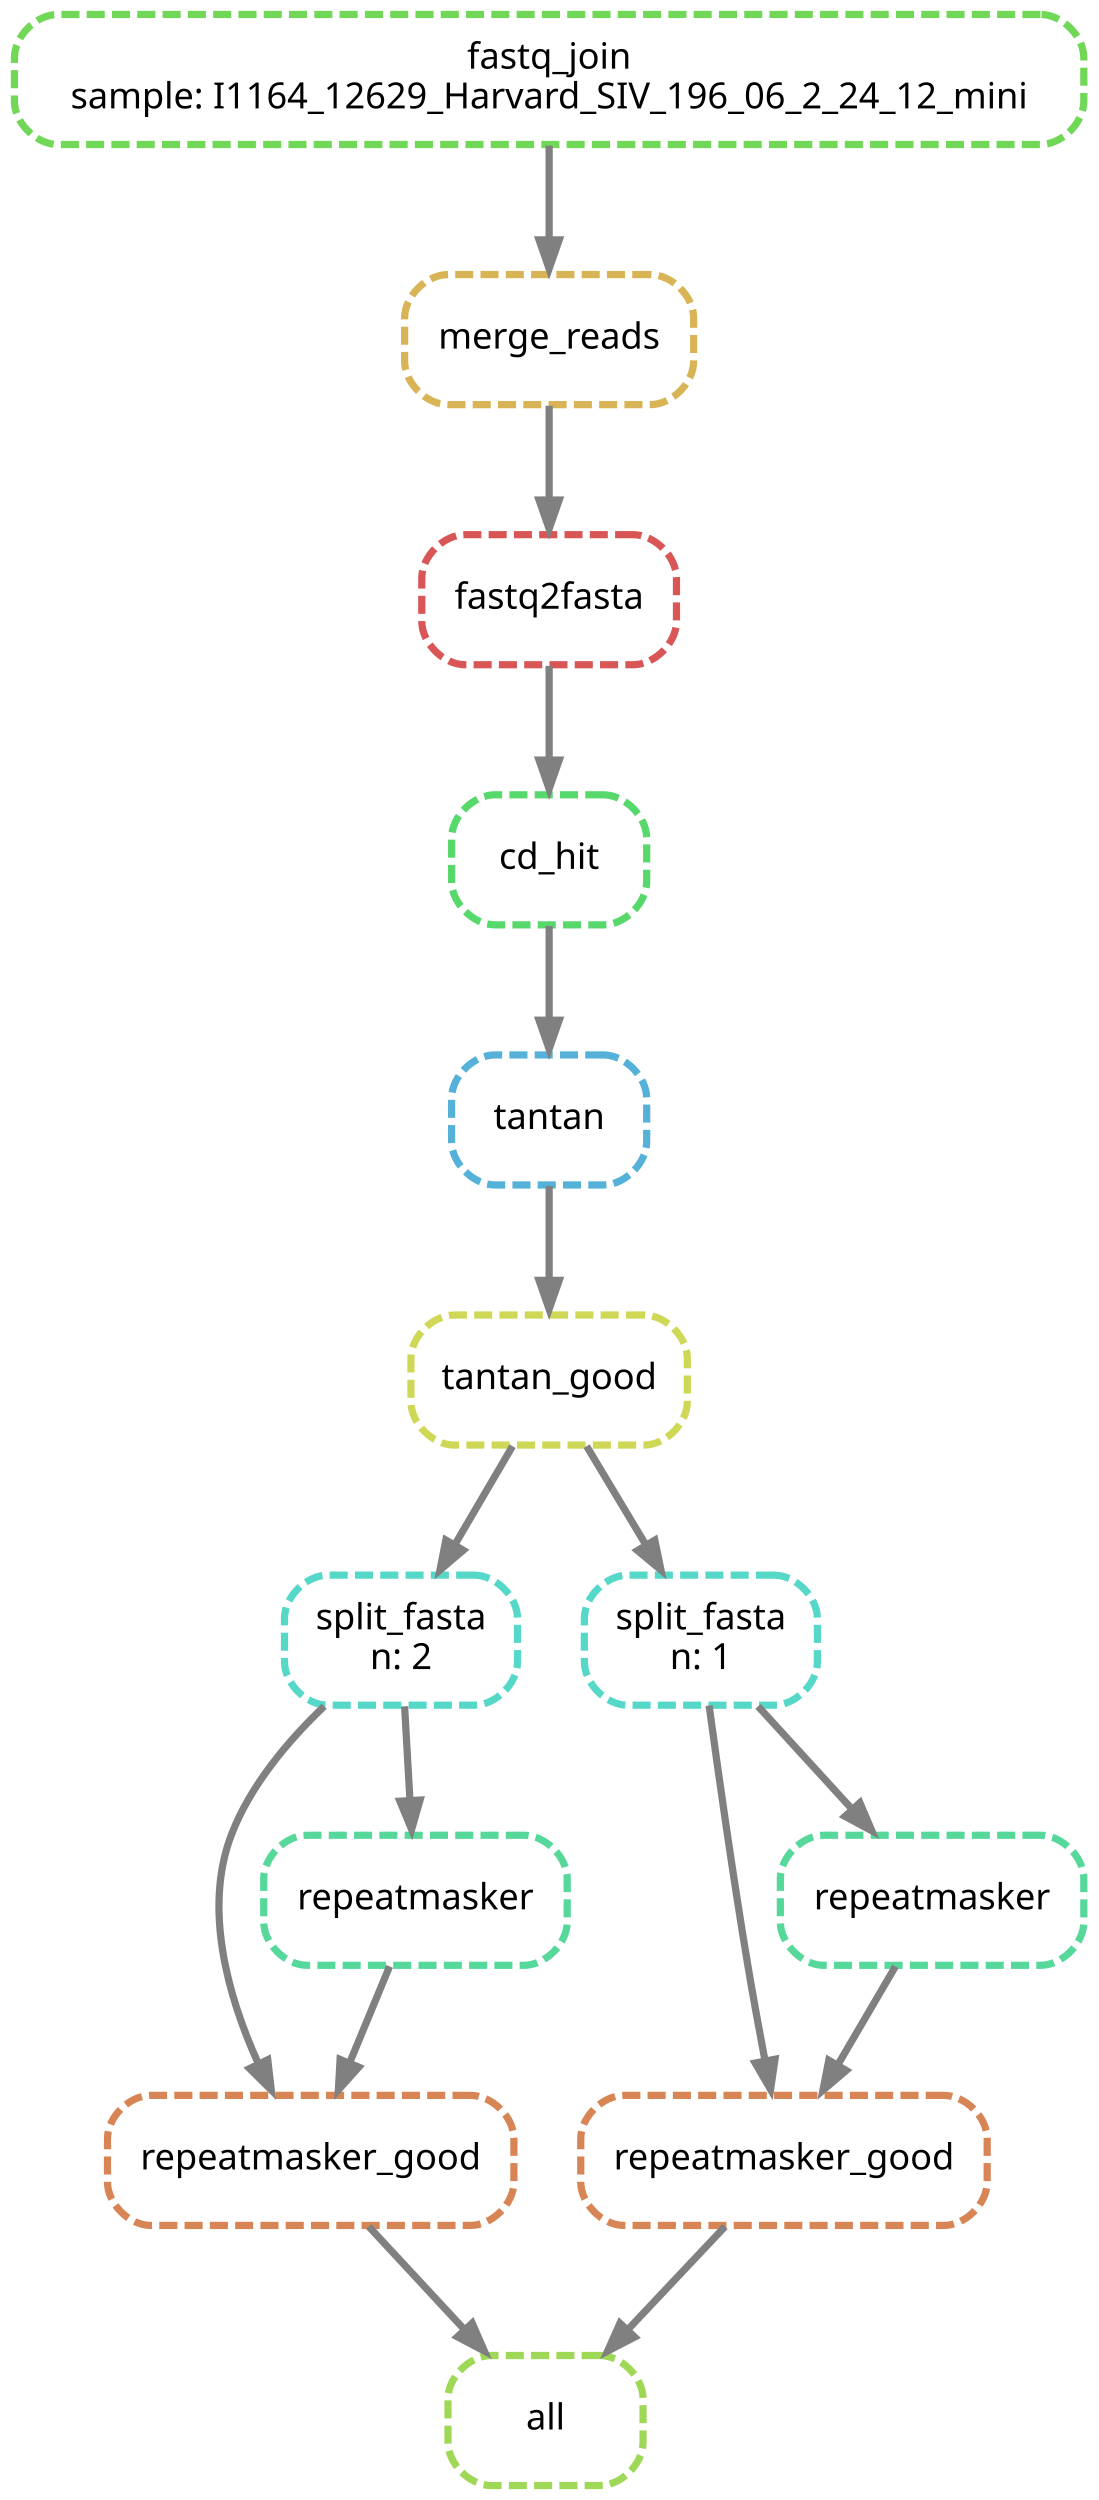
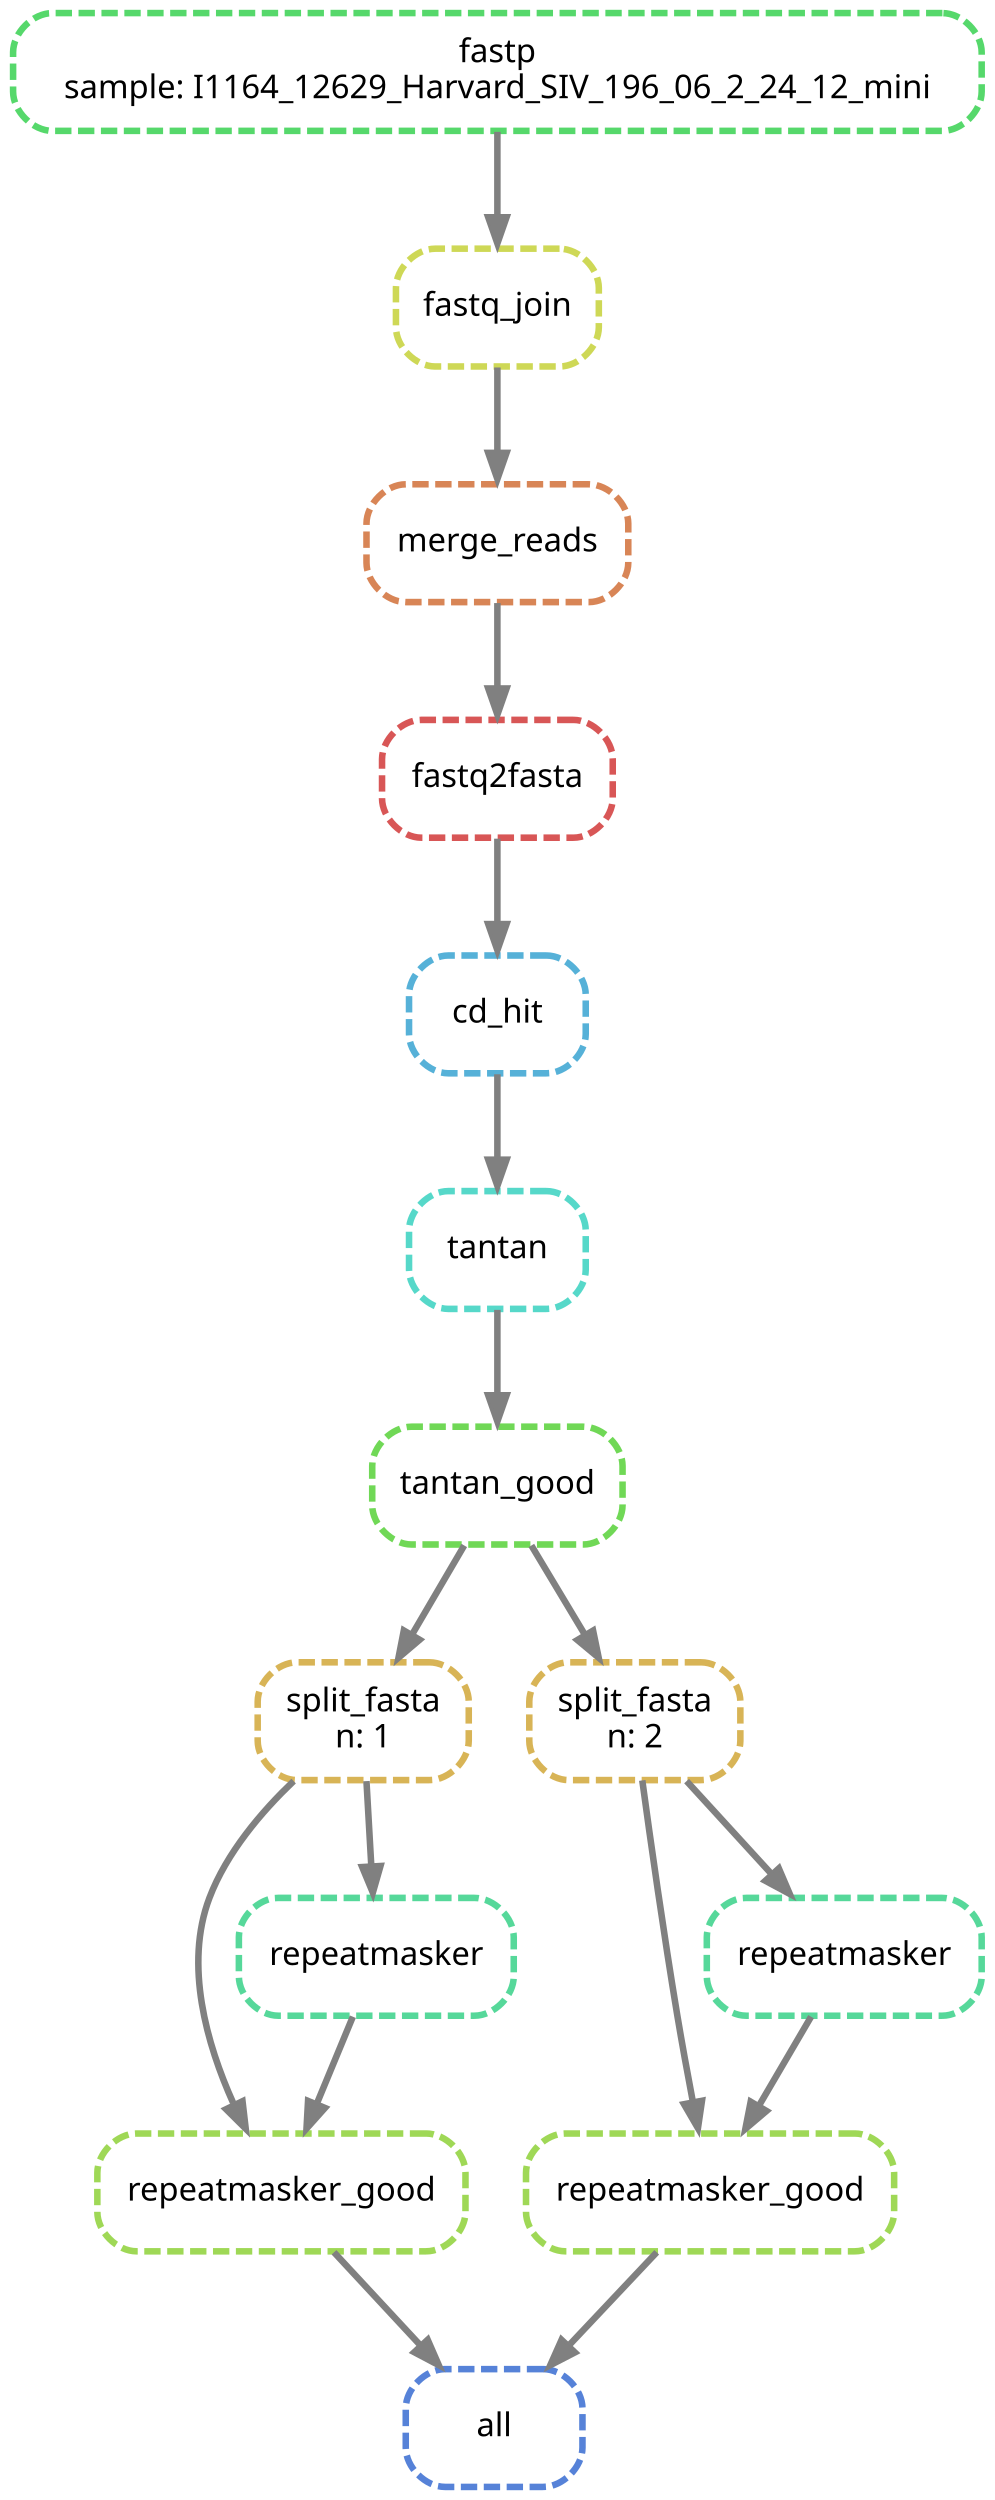
- <svg xmlns="http://www.w3.org/2000/svg" width="304pt" height="692pt" viewBox="0.00 0.00 304.00 692.00">
-   <g id="graph0" class="graph" transform="scale(1 1) rotate(0) translate(4 688)">
-     <polygon fill="white" stroke="white" points="-4,5 -4,-688 301,-688 301,5 -4,5" />
+ <svg xmlns="http://www.w3.org/2000/svg" width="304pt" height="764pt" viewBox="0.00 0.00 304.00 764.00">
+   <g id="graph0" class="graph" transform="scale(1 1) rotate(0) translate(4 760)">
+     <polygon fill="white" stroke="white" points="-4,5 -4,-760 301,-760 301,5 -4,5" />
    <g id="node1" class="node">
-       <path fill="none" stroke="#9fd856" stroke-width="2" stroke-dasharray="5,2" d="M162,-36C162,-36 132,-36 132,-36 126,-36 120,-30 120,-24 120,-24 120,-12 120,-12 120,-6 126,-0 132,-0 132,-0 162,-0 162,-0 168,-0 174,-6 174,-12 174,-12 174,-24 174,-24 174,-30 168,-36 162,-36" />
+       <path fill="none" stroke="#5682d8" stroke-width="2" stroke-dasharray="5,2" d="M162,-36C162,-36 132,-36 132,-36 126,-36 120,-30 120,-24 120,-24 120,-12 120,-12 120,-6 126,-0 132,-0 132,-0 162,-0 162,-0 168,-0 174,-6 174,-12 174,-12 174,-24 174,-24 174,-30 168,-36 162,-36" />
      <text text-anchor="middle" x="147" y="-15.5" font-family="sans" font-size="10.00">all</text>
    </g>
    <g id="node2" class="node">
-       <path fill="none" stroke="#d88556" stroke-width="2" stroke-dasharray="5,2" d="M126.25,-108C126.25,-108 37.75,-108 37.75,-108 31.75,-108 25.75,-102 25.75,-96 25.75,-96 25.75,-84 25.75,-84 25.75,-78 31.75,-72 37.75,-72 37.75,-72 126.25,-72 126.25,-72 132.25,-72 138.25,-78 138.25,-84 138.25,-84 138.25,-96 138.25,-96 138.25,-102 132.25,-108 126.25,-108" />
+       <path fill="none" stroke="#9fd856" stroke-width="2" stroke-dasharray="5,2" d="M126.25,-108C126.25,-108 37.75,-108 37.75,-108 31.75,-108 25.75,-102 25.75,-96 25.75,-96 25.75,-84 25.75,-84 25.75,-78 31.75,-72 37.75,-72 37.75,-72 126.25,-72 126.25,-72 132.25,-72 138.25,-78 138.25,-84 138.25,-84 138.25,-96 138.25,-96 138.25,-102 132.25,-108 126.25,-108" />
      <text text-anchor="middle" x="82" y="-87.5" font-family="sans" font-size="10.00">repeatmasker_good</text>
    </g>
    <g id="edge1" class="edge">
      <path fill="none" stroke="grey" stroke-width="2" d="M98.067,-71.697C105.939,-63.22 115.555,-52.864 124.173,-43.583" />
      <polygon fill="grey" stroke="grey" points="126.878,-45.814 131.117,-36.104 121.748,-41.051 126.878,-45.814" />
    </g>
    <g id="node3" class="node">
-       <path fill="none" stroke="#d88556" stroke-width="2" stroke-dasharray="5,2" d="M257.25,-108C257.25,-108 168.75,-108 168.75,-108 162.75,-108 156.75,-102 156.75,-96 156.75,-96 156.75,-84 156.75,-84 156.75,-78 162.75,-72 168.75,-72 168.75,-72 257.25,-72 257.25,-72 263.25,-72 269.25,-78 269.25,-84 269.25,-84 269.25,-96 269.25,-96 269.25,-102 263.25,-108 257.25,-108" />
+       <path fill="none" stroke="#9fd856" stroke-width="2" stroke-dasharray="5,2" d="M257.25,-108C257.25,-108 168.75,-108 168.75,-108 162.75,-108 156.75,-102 156.75,-96 156.75,-96 156.75,-84 156.75,-84 156.75,-78 162.75,-72 168.75,-72 168.75,-72 257.25,-72 257.25,-72 263.25,-72 269.25,-78 269.25,-84 269.25,-84 269.25,-96 269.25,-96 269.25,-102 263.25,-108 257.25,-108" />
      <text text-anchor="middle" x="213" y="-87.5" font-family="sans" font-size="10.00">repeatmasker_good</text>
    </g>
    <g id="edge2" class="edge">
      <path fill="none" stroke="grey" stroke-width="2" d="M196.685,-71.697C188.693,-63.22 178.928,-52.864 170.178,-43.583" />
      <polygon fill="grey" stroke="grey" points="172.534,-40.979 163.127,-36.104 167.441,-45.781 172.534,-40.979" />
    </g>
    <g id="node4" class="node">
-       <path fill="none" stroke="#56d8c9" stroke-width="2" stroke-dasharray="5,2" d="M127.25,-252C127.25,-252 86.75,-252 86.75,-252 80.75,-252 74.75,-246 74.75,-240 74.75,-240 74.75,-228 74.75,-228 74.75,-222 80.75,-216 86.75,-216 86.75,-216 127.25,-216 127.25,-216 133.25,-216 139.25,-222 139.25,-228 139.25,-228 139.25,-240 139.25,-240 139.25,-246 133.25,-252 127.25,-252" />
+       <path fill="none" stroke="#d8b456" stroke-width="2" stroke-dasharray="5,2" d="M127.25,-252C127.25,-252 86.75,-252 86.75,-252 80.75,-252 74.75,-246 74.75,-240 74.75,-240 74.75,-228 74.75,-228 74.75,-222 80.75,-216 86.75,-216 86.75,-216 127.25,-216 127.25,-216 133.25,-216 139.25,-222 139.25,-228 139.25,-228 139.25,-240 139.25,-240 139.25,-246 133.25,-252 127.25,-252" />
      <text text-anchor="middle" x="107" y="-237" font-family="sans" font-size="10.00">split_fasta</text>
-       <text text-anchor="middle" x="107" y="-226" font-family="sans" font-size="10.00">n: 2</text>
+       <text text-anchor="middle" x="107" y="-226" font-family="sans" font-size="10.00">n: 1</text>
    </g>
    <g id="edge3" class="edge">
      <path fill="none" stroke="grey" stroke-width="2" d="M85.733,-215.701C75.891,-206.305 65.237,-193.798 60,-180 52.233,-159.534 59.161,-135.371 67.236,-117.39" />
      <polygon fill="grey" stroke="grey" points="70.528,-118.623 71.755,-108.1 64.233,-115.562 70.528,-118.623" />
    </g>
    <g id="node5" class="node">
      <path fill="none" stroke="#56d89a" stroke-width="2" stroke-dasharray="5,2" d="M141,-180C141,-180 81,-180 81,-180 75,-180 69,-174 69,-168 69,-168 69,-156 69,-156 69,-150 75,-144 81,-144 81,-144 141,-144 141,-144 147,-144 153,-150 153,-156 153,-156 153,-168 153,-168 153,-174 147,-180 141,-180" />
      <text text-anchor="middle" x="111" y="-159.5" font-family="sans" font-size="10.00">repeatmasker</text>
    </g>
    <g id="edge8" class="edge">
      <path fill="none" stroke="grey" stroke-width="2" d="M107.989,-215.697C108.43,-207.983 108.959,-198.712 109.451,-190.112" />
      <polygon fill="grey" stroke="grey" points="112.946,-190.288 110.023,-180.104 105.958,-189.888 112.946,-190.288" />
    </g>
    <g id="edge4" class="edge">
      <path fill="none" stroke="grey" stroke-width="2" d="M103.831,-143.697C100.565,-135.813 96.626,-126.304 92.998,-117.546" />
      <polygon fill="grey" stroke="grey" points="96.147,-116.003 89.086,-108.104 89.68,-118.683 96.147,-116.003" />
    </g>
    <g id="node6" class="node">
      <path fill="none" stroke="#56d89a" stroke-width="2" stroke-dasharray="5,2" d="M284,-180C284,-180 224,-180 224,-180 218,-180 212,-174 212,-168 212,-168 212,-156 212,-156 212,-150 218,-144 224,-144 224,-144 284,-144 284,-144 290,-144 296,-150 296,-156 296,-156 296,-168 296,-168 296,-174 290,-180 284,-180" />
      <text text-anchor="middle" x="254" y="-159.5" font-family="sans" font-size="10.00">repeatmasker</text>
    </g>
    <g id="edge5" class="edge">
      <path fill="none" stroke="grey" stroke-width="2" d="M243.865,-143.697C239.148,-135.644 233.438,-125.894 228.218,-116.982" />
      <polygon fill="grey" stroke="grey" points="231.092,-114.964 223.018,-108.104 225.052,-118.502 231.092,-114.964" />
    </g>
    <g id="node7" class="node">
-       <path fill="none" stroke="#56d8c9" stroke-width="2" stroke-dasharray="5,2" d="M210.25,-252C210.25,-252 169.75,-252 169.75,-252 163.75,-252 157.75,-246 157.75,-240 157.75,-240 157.75,-228 157.75,-228 157.75,-222 163.75,-216 169.75,-216 169.75,-216 210.25,-216 210.25,-216 216.25,-216 222.25,-222 222.25,-228 222.25,-228 222.25,-240 222.25,-240 222.25,-246 216.25,-252 210.25,-252" />
+       <path fill="none" stroke="#d8b456" stroke-width="2" stroke-dasharray="5,2" d="M210.25,-252C210.25,-252 169.75,-252 169.75,-252 163.75,-252 157.75,-246 157.75,-240 157.75,-240 157.75,-228 157.75,-228 157.75,-222 163.75,-216 169.75,-216 169.75,-216 210.25,-216 210.25,-216 216.25,-216 222.25,-222 222.25,-228 222.25,-228 222.25,-240 222.25,-240 222.25,-246 216.25,-252 210.25,-252" />
      <text text-anchor="middle" x="190" y="-237" font-family="sans" font-size="10.00">split_fasta</text>
-       <text text-anchor="middle" x="190" y="-226" font-family="sans" font-size="10.00">n: 1</text>
+       <text text-anchor="middle" x="190" y="-226" font-family="sans" font-size="10.00">n: 2</text>
    </g>
    <g id="edge6" class="edge">
      <path fill="none" stroke="grey" stroke-width="2" d="M192.283,-215.905C194.729,-197.963 198.826,-168.95 203,-144 204.412,-135.558 206.091,-126.388 207.666,-118.086" />
      <polygon fill="grey" stroke="grey" points="211.124,-118.635 209.577,-108.154 204.25,-117.312 211.124,-118.635" />
    </g>
    <g id="edge9" class="edge">
      <path fill="none" stroke="grey" stroke-width="2" d="M205.82,-215.697C213.57,-207.22 223.039,-196.864 231.524,-187.583" />
      <polygon fill="grey" stroke="grey" points="234.197,-189.846 238.362,-180.104 229.031,-185.123 234.197,-189.846" />
    </g>
    <g id="node8" class="node">
-       <path fill="none" stroke="#ced856" stroke-width="2" stroke-dasharray="5,2" d="M174.25,-324C174.25,-324 121.75,-324 121.75,-324 115.75,-324 109.75,-318 109.75,-312 109.75,-312 109.75,-300 109.75,-300 109.75,-294 115.75,-288 121.75,-288 121.75,-288 174.25,-288 174.25,-288 180.25,-288 186.25,-294 186.25,-300 186.25,-300 186.25,-312 186.25,-312 186.25,-318 180.25,-324 174.25,-324" />
+       <path fill="none" stroke="#70d856" stroke-width="2" stroke-dasharray="5,2" d="M174.25,-324C174.25,-324 121.75,-324 121.75,-324 115.75,-324 109.75,-318 109.75,-312 109.75,-312 109.75,-300 109.75,-300 109.75,-294 115.75,-288 121.75,-288 121.75,-288 174.25,-288 174.25,-288 180.25,-288 186.25,-294 186.25,-300 186.25,-300 186.25,-312 186.25,-312 186.25,-318 180.25,-324 174.25,-324" />
      <text text-anchor="middle" x="148" y="-303.5" font-family="sans" font-size="10.00">tantan_good</text>
    </g>
    <g id="edge7" class="edge">
      <path fill="none" stroke="grey" stroke-width="2" d="M137.865,-287.697C133.148,-279.644 127.438,-269.894 122.218,-260.982" />
      <polygon fill="grey" stroke="grey" points="125.092,-258.964 117.018,-252.104 119.052,-262.502 125.092,-258.964" />
    </g>
    <g id="edge10" class="edge">
      <path fill="none" stroke="grey" stroke-width="2" d="M158.382,-287.697C163.265,-279.559 169.187,-269.689 174.579,-260.701" />
      <polygon fill="grey" stroke="grey" points="177.594,-262.48 179.737,-252.104 171.591,-258.879 177.594,-262.48" />
    </g>
    <g id="node9" class="node">
-       <path fill="none" stroke="#56b1d8" stroke-width="2" stroke-dasharray="5,2" d="M163,-396C163,-396 133,-396 133,-396 127,-396 121,-390 121,-384 121,-384 121,-372 121,-372 121,-366 127,-360 133,-360 133,-360 163,-360 163,-360 169,-360 175,-366 175,-372 175,-372 175,-384 175,-384 175,-390 169,-396 163,-396" />
+       <path fill="none" stroke="#56d8c9" stroke-width="2" stroke-dasharray="5,2" d="M163,-396C163,-396 133,-396 133,-396 127,-396 121,-390 121,-384 121,-384 121,-372 121,-372 121,-366 127,-360 133,-360 133,-360 163,-360 163,-360 169,-360 175,-366 175,-372 175,-372 175,-384 175,-384 175,-390 169,-396 163,-396" />
      <text text-anchor="middle" x="148" y="-375.5" font-family="sans" font-size="10.00">tantan</text>
    </g>
    <g id="edge11" class="edge">
      <path fill="none" stroke="grey" stroke-width="2" d="M148,-359.697C148,-351.983 148,-342.712 148,-334.112" />
      <polygon fill="grey" stroke="grey" points="151.5,-334.104 148,-324.104 144.5,-334.104 151.5,-334.104" />
    </g>
    <g id="node10" class="node">
-       <path fill="none" stroke="#56d86b" stroke-width="2" stroke-dasharray="5,2" d="M163,-468C163,-468 133,-468 133,-468 127,-468 121,-462 121,-456 121,-456 121,-444 121,-444 121,-438 127,-432 133,-432 133,-432 163,-432 163,-432 169,-432 175,-438 175,-444 175,-444 175,-456 175,-456 175,-462 169,-468 163,-468" />
+       <path fill="none" stroke="#56b1d8" stroke-width="2" stroke-dasharray="5,2" d="M163,-468C163,-468 133,-468 133,-468 127,-468 121,-462 121,-456 121,-456 121,-444 121,-444 121,-438 127,-432 133,-432 133,-432 163,-432 163,-432 169,-432 175,-438 175,-444 175,-444 175,-456 175,-456 175,-462 169,-468 163,-468" />
      <text text-anchor="middle" x="148" y="-447.5" font-family="sans" font-size="10.00">cd_hit</text>
    </g>
    <g id="edge12" class="edge">
      <path fill="none" stroke="grey" stroke-width="2" d="M148,-431.697C148,-423.983 148,-414.712 148,-406.112" />
      <polygon fill="grey" stroke="grey" points="151.5,-406.104 148,-396.104 144.5,-406.104 151.5,-406.104" />
    </g>
    <g id="node11" class="node">
      <path fill="none" stroke="#d85656" stroke-width="2" stroke-dasharray="5,2" d="M171.25,-540C171.25,-540 124.75,-540 124.75,-540 118.75,-540 112.75,-534 112.75,-528 112.75,-528 112.75,-516 112.75,-516 112.75,-510 118.75,-504 124.75,-504 124.75,-504 171.25,-504 171.25,-504 177.25,-504 183.25,-510 183.25,-516 183.25,-516 183.25,-528 183.25,-528 183.25,-534 177.25,-540 171.25,-540" />
      <text text-anchor="middle" x="148" y="-519.5" font-family="sans" font-size="10.00">fastq2fasta</text>
    </g>
    <g id="edge13" class="edge">
      <path fill="none" stroke="grey" stroke-width="2" d="M148,-503.697C148,-495.983 148,-486.712 148,-478.112" />
      <polygon fill="grey" stroke="grey" points="151.5,-478.104 148,-468.104 144.5,-478.104 151.5,-478.104" />
    </g>
    <g id="node12" class="node">
-       <path fill="none" stroke="#d8b456" stroke-width="2" stroke-dasharray="5,2" d="M176,-612C176,-612 120,-612 120,-612 114,-612 108,-606 108,-600 108,-600 108,-588 108,-588 108,-582 114,-576 120,-576 120,-576 176,-576 176,-576 182,-576 188,-582 188,-588 188,-588 188,-600 188,-600 188,-606 182,-612 176,-612" />
+       <path fill="none" stroke="#d88556" stroke-width="2" stroke-dasharray="5,2" d="M176,-612C176,-612 120,-612 120,-612 114,-612 108,-606 108,-600 108,-600 108,-588 108,-588 108,-582 114,-576 120,-576 120,-576 176,-576 176,-576 182,-576 188,-582 188,-588 188,-588 188,-600 188,-600 188,-606 182,-612 176,-612" />
      <text text-anchor="middle" x="148" y="-591.5" font-family="sans" font-size="10.00">merge_reads</text>
    </g>
    <g id="edge14" class="edge">
      <path fill="none" stroke="grey" stroke-width="2" d="M148,-575.697C148,-567.983 148,-558.712 148,-550.112" />
      <polygon fill="grey" stroke="grey" points="151.5,-550.104 148,-540.104 144.5,-550.104 151.5,-550.104" />
    </g>
    <g id="node13" class="node">
-       <path fill="none" stroke="#70d856" stroke-width="2" stroke-dasharray="5,2" d="M284,-684C284,-684 12,-684 12,-684 6,-684 0,-678 0,-672 0,-672 0,-660 0,-660 0,-654 6,-648 12,-648 12,-648 284,-648 284,-648 290,-648 296,-654 296,-660 296,-660 296,-672 296,-672 296,-678 290,-684 284,-684" />
-       <text text-anchor="middle" x="148" y="-669" font-family="sans" font-size="10.00">fastq_join</text>
-       <text text-anchor="middle" x="148" y="-658" font-family="sans" font-size="10.00">sample: I1164_12629_Harvard_SIV_196_06_2_24_12_mini</text>
+       <path fill="none" stroke="#ced856" stroke-width="2" stroke-dasharray="5,2" d="M167,-684C167,-684 129,-684 129,-684 123,-684 117,-678 117,-672 117,-672 117,-660 117,-660 117,-654 123,-648 129,-648 129,-648 167,-648 167,-648 173,-648 179,-654 179,-660 179,-660 179,-672 179,-672 179,-678 173,-684 167,-684" />
+       <text text-anchor="middle" x="148" y="-663.5" font-family="sans" font-size="10.00">fastq_join</text>
    </g>
    <g id="edge15" class="edge">
      <path fill="none" stroke="grey" stroke-width="2" d="M148,-647.697C148,-639.983 148,-630.712 148,-622.112" />
      <polygon fill="grey" stroke="grey" points="151.5,-622.104 148,-612.104 144.5,-622.104 151.5,-622.104" />
    </g>
+     <g id="node14" class="node">
+       <path fill="none" stroke="#56d86b" stroke-width="2" stroke-dasharray="5,2" d="M284,-756C284,-756 12,-756 12,-756 6,-756 0,-750 0,-744 0,-744 0,-732 0,-732 0,-726 6,-720 12,-720 12,-720 284,-720 284,-720 290,-720 296,-726 296,-732 296,-732 296,-744 296,-744 296,-750 290,-756 284,-756" />
+       <text text-anchor="middle" x="148" y="-741" font-family="sans" font-size="10.00">fastp</text>
+       <text text-anchor="middle" x="148" y="-730" font-family="sans" font-size="10.00">sample: I1164_12629_Harvard_SIV_196_06_2_24_12_mini</text>
+     </g>
+     <g id="edge16" class="edge">
+       <path fill="none" stroke="grey" stroke-width="2" d="M148,-719.697C148,-711.983 148,-702.712 148,-694.112" />
+       <polygon fill="grey" stroke="grey" points="151.5,-694.104 148,-684.104 144.5,-694.104 151.5,-694.104" />
+     </g>
  </g>
</svg>
